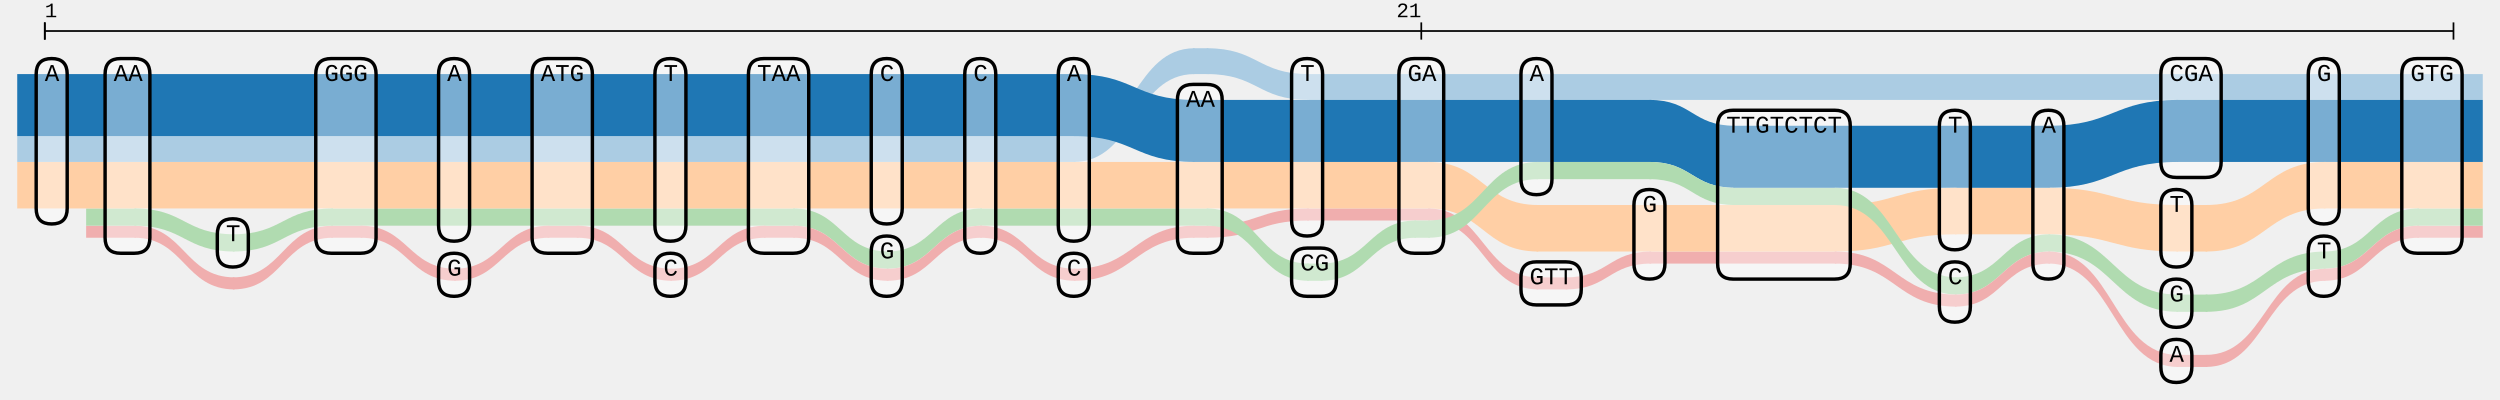
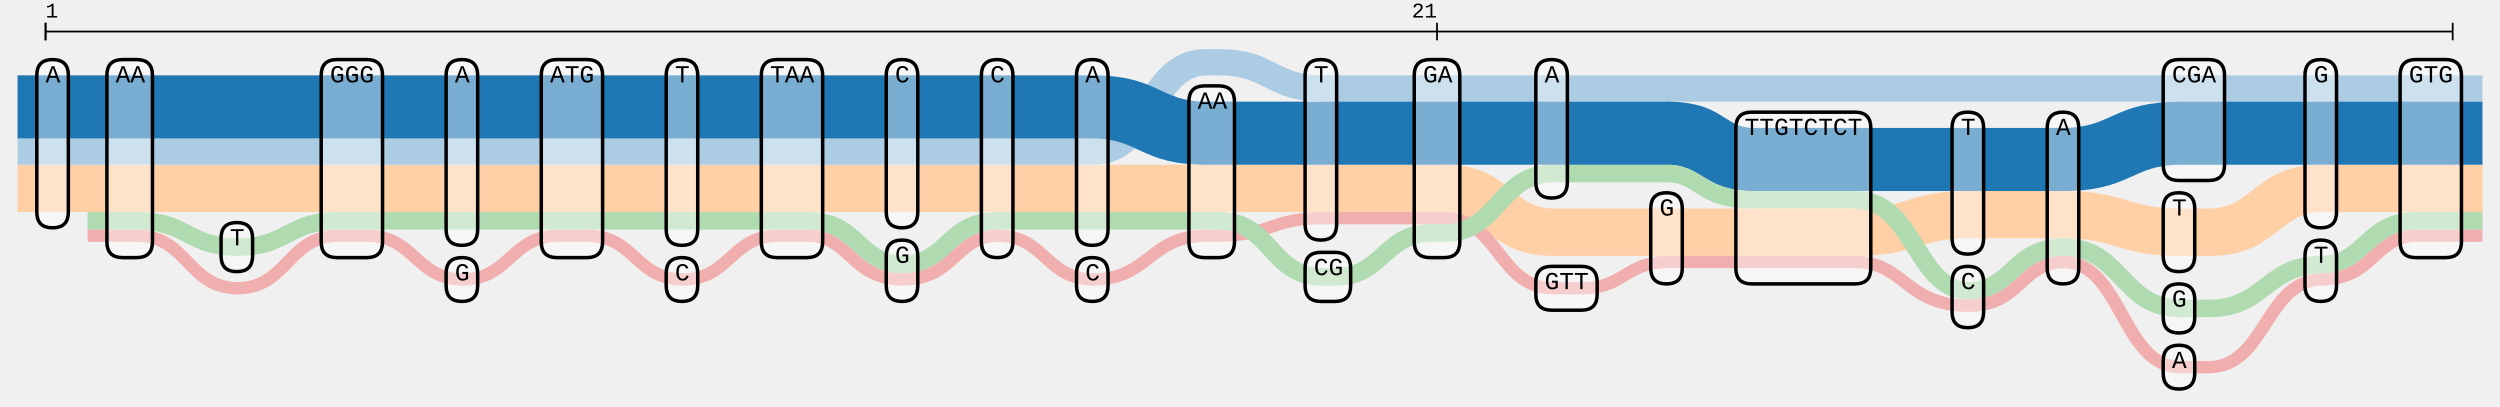
- <svg xmlns="http://www.w3.org/2000/svg" id="tubemap" viewBox="-10 -23 1451.143 232">
+ <svg xmlns="http://www.w3.org/2000/svg" id="tubemap" viewBox="-10 -23 1426.563 232">
  <g>
    <defs>
      <pattern id="patternA" width="7" height="7" patternUnits="userSpaceOnUse" patternTransform="rotate(45)">
        <rect x="0" y="0" width="7" height="7" fill="#FFFFFF" />
        <rect x="0" y="0" width="3" height="3" fill="#505050" />
        <rect x="4" y="0" width="3" height="3" fill="#505050" />
        <rect x="0" y="4" width="3" height="3" fill="#505050" />
        <rect x="4" y="4" width="3" height="3" fill="#505050" />
      </pattern>
    </defs>
    <g class="track">
      <rect x="40" y="108" width="29" height="7" style="fill: rgb(240, 174, 174); fill-opacity: 1;" trackID="4" trackName="Track E" class="track4" color="#F0AEAE" />
      <rect x="182.286" y="108" width="18" height="7" style="fill: rgb(240, 174, 174); fill-opacity: 1;" trackID="4" trackName="Track E" class="track4" color="#F0AEAE" />
      <rect x="307.857" y="108" width="18" height="7" style="fill: rgb(240, 174, 174); fill-opacity: 1;" trackID="4" trackName="Track E" class="track4" color="#F0AEAE" />
      <rect x="433.429" y="108" width="18" height="7" style="fill: rgb(240, 174, 174); fill-opacity: 1;" trackID="4" trackName="Track E" class="track4" color="#F0AEAE" />
-       <rect x="682.429" y="108" width="9" height="7" style="fill: rgb(240, 174, 174); fill-opacity: 1;" trackID="4" trackName="Track E" class="track4" color="#F0AEAE" />
-       <rect x="748.714" y="98" width="71.286" height="7" style="fill: rgb(240, 174, 174); fill-opacity: 1;" trackID="4" trackName="Track E" class="track4" color="#F0AEAE" />
-       <rect x="881.857" y="138" width="18" height="7" style="fill: rgb(240, 174, 174); fill-opacity: 1;" trackID="4" trackName="Track E" class="track4" color="#F0AEAE" />
-       <rect x="947.429" y="123" width="108.571" height="7" style="fill: rgb(240, 174, 174); fill-opacity: 1;" trackID="4" trackName="Track E" class="track4" color="#F0AEAE" />
-       <rect x="1253.286" y="183" width="18" height="7" style="fill: rgb(240, 174, 174); fill-opacity: 1;" trackID="4" trackName="Track E" class="track4" color="#F0AEAE" />
-       <rect x="1393.143" y="108" width="38" height="7" style="fill: rgb(240, 174, 174); fill-opacity: 1;" trackID="4" trackName="Track E" class="track4" color="#F0AEAE" />
+       <rect x="677.428" y="108" width="9" height="7" style="fill: rgb(240, 174, 174); fill-opacity: 1;" trackID="4" trackName="Track E" class="track4" color="#F0AEAE" />
+       <rect x="743.714" y="98" width="71.286" height="7" style="fill: rgb(240, 174, 174); fill-opacity: 1;" trackID="4" trackName="Track E" class="track4" color="#F0AEAE" />
+       <rect x="875.38" y="138" width="18" height="7" style="fill: rgb(240, 174, 174); fill-opacity: 1;" trackID="4" trackName="Track E" class="track4" color="#F0AEAE" />
+       <rect x="940.952" y="123" width="108.571" height="7" style="fill: rgb(240, 174, 174); fill-opacity: 1;" trackID="4" trackName="Track E" class="track4" color="#F0AEAE" />
+       <rect x="1233.373" y="183" width="18" height="7" style="fill: rgb(240, 174, 174); fill-opacity: 1;" trackID="4" trackName="Track E" class="track4" color="#F0AEAE" />
+       <rect x="1368.563" y="108" width="38" height="7" style="fill: rgb(240, 174, 174); fill-opacity: 1;" trackID="4" trackName="Track E" class="track4" color="#F0AEAE" />
      <rect x="40" y="98" width="29" height="10" style="fill: rgb(176, 219, 176); fill-opacity: 1;" trackID="3" trackName="Track D" class="track3" color="#B0DBB0" />
      <rect x="182.286" y="98" width="269.143" height="10" style="fill: rgb(176, 219, 176); fill-opacity: 1;" trackID="3" trackName="Track D" class="track3" color="#B0DBB0" />
-       <rect x="559" y="98" width="132.429" height="10" style="fill: rgb(176, 219, 176); fill-opacity: 1;" trackID="3" trackName="Track D" class="track3" color="#B0DBB0" />
-       <rect x="748.714" y="130" width="9" height="10" style="fill: rgb(176, 219, 176); fill-opacity: 1;" trackID="3" trackName="Track D" class="track3" color="#B0DBB0" />
-       <rect x="811" y="105" width="9" height="10" style="fill: rgb(176, 219, 176); fill-opacity: 1;" trackID="3" trackName="Track D" class="track3" color="#B0DBB0" />
-       <rect x="881.857" y="71" width="66.571" height="10" style="fill: rgb(176, 219, 176); fill-opacity: 1;" trackID="3" trackName="Track D" class="track3" color="#B0DBB0" />
-       <rect x="996" y="86" width="60" height="10" style="fill: rgb(176, 219, 176); fill-opacity: 1;" trackID="3" trackName="Track D" class="track3" color="#B0DBB0" />
-       <rect x="1253.286" y="148" width="18" height="10" style="fill: rgb(176, 219, 176); fill-opacity: 1;" trackID="3" trackName="Track D" class="track3" color="#B0DBB0" />
-       <rect x="1393.143" y="98" width="38" height="10" style="fill: rgb(176, 219, 176); fill-opacity: 1;" trackID="3" trackName="Track D" class="track3" color="#B0DBB0" />
-       <rect x="0" y="71" width="820" height="27" style="fill: rgb(255, 207, 165); fill-opacity: 1;" trackID="2" trackName="Track C" class="track2" color="#FFCFA5" />
-       <rect x="881.857" y="96" width="174.143" height="27" style="fill: rgb(255, 207, 165); fill-opacity: 1;" trackID="2" trackName="Track C" class="track2" color="#FFCFA5" />
-       <rect x="1124.714" y="86" width="55.286" height="27" style="fill: rgb(255, 207, 165); fill-opacity: 1;" trackID="2" trackName="Track C" class="track2" color="#FFCFA5" />
-       <rect x="1253.286" y="96" width="18" height="27" style="fill: rgb(255, 207, 165); fill-opacity: 1;" trackID="2" trackName="Track C" class="track2" color="#FFCFA5" />
-       <rect x="1338.857" y="71" width="92.286" height="27" style="fill: rgb(255, 207, 165); fill-opacity: 1;" trackID="2" trackName="Track C" class="track2" color="#FFCFA5" />
+       <rect x="559" y="98" width="127.428" height="10" style="fill: rgb(176, 219, 176); fill-opacity: 1;" trackID="3" trackName="Track D" class="track3" color="#B0DBB0" />
+       <rect x="743.714" y="130" width="9" height="10" style="fill: rgb(176, 219, 176); fill-opacity: 1;" trackID="3" trackName="Track D" class="track3" color="#B0DBB0" />
+       <rect x="806" y="105" width="9" height="10" style="fill: rgb(176, 219, 176); fill-opacity: 1;" trackID="3" trackName="Track D" class="track3" color="#B0DBB0" />
+       <rect x="875.38" y="71" width="66.571" height="10" style="fill: rgb(176, 219, 176); fill-opacity: 1;" trackID="3" trackName="Track D" class="track3" color="#B0DBB0" />
+       <rect x="989.523" y="86" width="60" height="10" style="fill: rgb(176, 219, 176); fill-opacity: 1;" trackID="3" trackName="Track D" class="track3" color="#B0DBB0" />
+       <rect x="1233.373" y="148" width="18" height="10" style="fill: rgb(176, 219, 176); fill-opacity: 1;" trackID="3" trackName="Track D" class="track3" color="#B0DBB0" />
+       <rect x="1368.563" y="98" width="38" height="10" style="fill: rgb(176, 219, 176); fill-opacity: 1;" trackID="3" trackName="Track D" class="track3" color="#B0DBB0" />
+       <rect x="0" y="71" width="815" height="27" style="fill: rgb(255, 207, 165); fill-opacity: 1;" trackID="2" trackName="Track C" class="track2" color="#FFCFA5" />
+       <rect x="875.38" y="96" width="174.143" height="27" style="fill: rgb(255, 207, 165); fill-opacity: 1;" trackID="2" trackName="Track C" class="track2" color="#FFCFA5" />
+       <rect x="1112.901" y="86" width="55.286" height="27" style="fill: rgb(255, 207, 165); fill-opacity: 1;" trackID="2" trackName="Track C" class="track2" color="#FFCFA5" />
+       <rect x="1233.373" y="96" width="18" height="27" style="fill: rgb(255, 207, 165); fill-opacity: 1;" trackID="2" trackName="Track C" class="track2" color="#FFCFA5" />
+       <rect x="1314.278" y="71" width="92.286" height="27" style="fill: rgb(255, 207, 165); fill-opacity: 1;" trackID="2" trackName="Track C" class="track2" color="#FFCFA5" />
      <rect x="0" y="56" width="614.286" height="15" style="fill: rgb(171, 204, 227); fill-opacity: 1;" trackID="1" trackName="Track B" class="track1" color="#ABCCE3" />
-       <rect x="682.429" y="5" width="9" height="15" style="fill: rgb(171, 204, 227); fill-opacity: 1;" trackID="1" trackName="Track B" class="track1" color="#ABCCE3" />
-       <rect x="748.714" y="20" width="682.429" height="15" style="fill: rgb(171, 204, 227); fill-opacity: 1;" trackID="1" trackName="Track B" class="track1" color="#ABCCE3" />
+       <rect x="677.428" y="5" width="9" height="15" style="fill: rgb(171, 204, 227); fill-opacity: 1;" trackID="1" trackName="Track B" class="track1" color="#ABCCE3" />
+       <rect x="743.714" y="20" width="662.85" height="15" style="fill: rgb(171, 204, 227); fill-opacity: 1;" trackID="1" trackName="Track B" class="track1" color="#ABCCE3" />
      <rect x="0" y="20" width="614.286" height="36" style="fill: rgb(31, 119, 180); fill-opacity: 1;" trackID="0" trackName="Track A" class="track0" color="#1f77b4" />
-       <rect x="682.429" y="35" width="266" height="36" style="fill: rgb(31, 119, 180); fill-opacity: 1;" trackID="0" trackName="Track A" class="track0" color="#1f77b4" />
-       <rect x="996" y="50" width="184" height="36" style="fill: rgb(31, 119, 180); fill-opacity: 1;" trackID="0" trackName="Track A" class="track0" color="#1f77b4" />
-       <rect x="1253.286" y="35" width="177.857" height="36" style="fill: rgb(31, 119, 180); fill-opacity: 1;" trackID="0" trackName="Track A" class="track0" color="#1f77b4" />
-       <path d="M 125.143 138 C 154.214 138 154.214 108 183.286 108 V 115 C 154.214 115 154.214 145 125.143 145 Z" style="fill: rgb(240, 174, 174); fill-opacity: 1;" trackID="4" trackName="Track E" class="track4" color="#F0AEAE" />
-       <path d="M 690.429 5 C 720.071 5 720.071 20 749.714 20 V 35 C 720.071 35 720.071 20 690.429 20 Z" style="fill: rgb(171, 204, 227); fill-opacity: 1;" trackID="1" trackName="Track B" class="track1" color="#ABCCE3" />
-       <path d="M 947.429 35 C 972.214 35 972.214 50 997 50 V 86 C 972.214 86 972.214 71 947.429 71 Z" style="fill: rgb(31, 119, 180); fill-opacity: 1;" trackID="0" trackName="Track A" class="track0" color="#1f77b4" />
-       <path d="M 947.429 71 C 972.214 71 972.214 86 997 86 V 96 C 972.214 96 972.214 81 947.429 81 Z" style="fill: rgb(176, 219, 176); fill-opacity: 1;" trackID="3" trackName="Track D" class="track3" color="#B0DBB0" />
-       <path d="M 68 108 C 97.071 108 97.071 138 126.143 138 V 145 C 97.071 145 97.071 115 68 115 Z" style="fill: rgb(240, 174, 174); fill-opacity: 1;" trackID="4" trackName="Track E" class="track4" color="#F0AEAE" />
-       <path d="M 68 98 C 97.071 98 97.071 113 126.143 113 V 123 C 97.071 123 97.071 108 68 108 Z" style="fill: rgb(176, 219, 176); fill-opacity: 1;" trackID="3" trackName="Track D" class="track3" color="#B0DBB0" />
-       <path d="M 125.143 113 C 154.214 113 154.214 98 183.286 98 V 108 C 154.214 108 154.214 123 125.143 123 Z" style="fill: rgb(176, 219, 176); fill-opacity: 1;" trackID="3" trackName="Track D" class="track3" color="#B0DBB0" />
-       <path d="M 199.286 108 C 226.929 108 226.929 133 254.571 133 V 140 C 226.929 140 226.929 115 199.286 115 Z" style="fill: rgb(240, 174, 174); fill-opacity: 1;" trackID="4" trackName="Track E" class="track4" color="#F0AEAE" />
-       <path d="M 253.571 133 C 281.214 133 281.214 108 308.857 108 V 115 C 281.214 115 281.214 140 253.571 140 Z" style="fill: rgb(240, 174, 174); fill-opacity: 1;" trackID="4" trackName="Track E" class="track4" color="#F0AEAE" />
-       <path d="M 324.857 108 C 352.5 108 352.5 133 380.143 133 V 140 C 352.5 140 352.5 115 324.857 115 Z" style="fill: rgb(240, 174, 174); fill-opacity: 1;" trackID="4" trackName="Track E" class="track4" color="#F0AEAE" />
-       <path d="M 379.143 133 C 406.786 133 406.786 108 434.429 108 V 115 C 406.786 115 406.786 140 379.143 140 Z" style="fill: rgb(240, 174, 174); fill-opacity: 1;" trackID="4" trackName="Track E" class="track4" color="#F0AEAE" />
-       <path d="M 450.429 98 C 478.071 98 478.071 123 505.714 123 V 133 C 478.071 133 478.071 108 450.429 108 Z" style="fill: rgb(176, 219, 176); fill-opacity: 1;" trackID="3" trackName="Track D" class="track3" color="#B0DBB0" />
-       <path d="M 450.429 108 C 478.071 108 478.071 133 505.714 133 V 140 C 478.071 140 478.071 115 450.429 115 Z" style="fill: rgb(240, 174, 174); fill-opacity: 1;" trackID="4" trackName="Track E" class="track4" color="#F0AEAE" />
-       <path d="M 504.714 123 C 532.357 123 532.357 98 560 98 V 108 C 532.357 108 532.357 133 504.714 133 Z" style="fill: rgb(176, 219, 176); fill-opacity: 1;" trackID="3" trackName="Track D" class="track3" color="#B0DBB0" />
-       <path d="M 504.714 133 C 532.357 133 532.357 108 560 108 V 115 C 532.357 115 532.357 140 504.714 140 Z" style="fill: rgb(240, 174, 174); fill-opacity: 1;" trackID="4" trackName="Track E" class="track4" color="#F0AEAE" />
-       <path d="M 559 108 C 586.643 108 586.643 133 614.286 133 V 140 C 586.643 140 586.643 115 559 115 Z" style="fill: rgb(240, 174, 174); fill-opacity: 1;" trackID="4" trackName="Track E" class="track4" color="#F0AEAE" />
-       <path d="M 613.286 56 C 648.357 56 648.357 5 683.429 5 V 20 C 648.357 20 648.357 71 613.286 71 Z" style="fill: rgb(171, 204, 227); fill-opacity: 1;" trackID="1" trackName="Track B" class="track1" color="#ABCCE3" />
-       <path d="M 613.286 20 C 648.357 20 648.357 35 683.429 35 V 71 C 648.357 71 648.357 56 613.286 56 Z" style="fill: rgb(31, 119, 180); fill-opacity: 1;" trackID="0" trackName="Track A" class="track0" color="#1f77b4" />
-       <path d="M 613.286 133 C 648.357 133 648.357 108 683.429 108 V 115 C 648.357 115 648.357 140 613.286 140 Z" style="fill: rgb(240, 174, 174); fill-opacity: 1;" trackID="4" trackName="Track E" class="track4" color="#F0AEAE" />
-       <path d="M 690.429 108 C 720.071 108 720.071 98 749.714 98 V 105 C 720.071 105 720.071 115 690.429 115 Z" style="fill: rgb(240, 174, 174); fill-opacity: 1;" trackID="4" trackName="Track E" class="track4" color="#F0AEAE" />
-       <path d="M 690.429 98 C 720.071 98 720.071 130 749.714 130 V 140 C 720.071 140 720.071 108 690.429 108 Z" style="fill: rgb(176, 219, 176); fill-opacity: 1;" trackID="3" trackName="Track D" class="track3" color="#B0DBB0" />
-       <path d="M 756.714 130 C 784.357 130 784.357 105 812 105 V 115 C 784.357 115 784.357 140 756.714 140 Z" style="fill: rgb(176, 219, 176); fill-opacity: 1;" trackID="3" trackName="Track D" class="track3" color="#B0DBB0" />
-       <path d="M 819 71 C 850.929 71 850.929 96 882.857 96 V 123 C 850.929 123 850.929 98 819 98 Z" style="fill: rgb(255, 207, 165); fill-opacity: 1;" trackID="2" trackName="Track C" class="track2" color="#FFCFA5" />
-       <path d="M 819 98 C 850.929 98 850.929 138 882.857 138 V 145 C 850.929 145 850.929 105 819 105 Z" style="fill: rgb(240, 174, 174); fill-opacity: 1;" trackID="4" trackName="Track E" class="track4" color="#F0AEAE" />
-       <path d="M 819 105 C 850.929 105 850.929 71 882.857 71 V 81 C 850.929 81 850.929 115 819 115 Z" style="fill: rgb(176, 219, 176); fill-opacity: 1;" trackID="3" trackName="Track D" class="track3" color="#B0DBB0" />
-       <path d="M 898.857 138 C 923.643 138 923.643 123 948.429 123 V 130 C 923.643 130 923.643 145 898.857 145 Z" style="fill: rgb(240, 174, 174); fill-opacity: 1;" trackID="4" trackName="Track E" class="track4" color="#F0AEAE" />
-       <path d="M 1055 96 C 1090.357 96 1090.357 86 1125.714 86 V 113 C 1090.357 113 1090.357 123 1055 123 Z" style="fill: rgb(255, 207, 165); fill-opacity: 1;" trackID="2" trackName="Track C" class="track2" color="#FFCFA5" />
-       <path d="M 1055 86 C 1090.357 86 1090.357 138 1125.714 138 V 148 C 1090.357 148 1090.357 96 1055 96 Z" style="fill: rgb(176, 219, 176); fill-opacity: 1;" trackID="3" trackName="Track D" class="track3" color="#B0DBB0" />
-       <path d="M 1055 123 C 1090.357 123 1090.357 148 1125.714 148 V 155 C 1090.357 155 1090.357 130 1055 130 Z" style="fill: rgb(240, 174, 174); fill-opacity: 1;" trackID="4" trackName="Track E" class="track4" color="#F0AEAE" />
-       <path d="M 1124.714 138 C 1152.357 138 1152.357 113 1180 113 V 123 C 1152.357 123 1152.357 148 1124.714 148 Z" style="fill: rgb(176, 219, 176); fill-opacity: 1;" trackID="3" trackName="Track D" class="track3" color="#B0DBB0" />
-       <path d="M 1124.714 148 C 1152.357 148 1152.357 123 1180 123 V 130 C 1152.357 130 1152.357 155 1124.714 155 Z" style="fill: rgb(240, 174, 174); fill-opacity: 1;" trackID="4" trackName="Track E" class="track4" color="#F0AEAE" />
-       <path d="M 1179 50 C 1216.643 50 1216.643 35 1254.286 35 V 71 C 1216.643 71 1216.643 86 1179 86 Z" style="fill: rgb(31, 119, 180); fill-opacity: 1;" trackID="0" trackName="Track A" class="track0" color="#1f77b4" />
-       <path d="M 1179 86 C 1216.643 86 1216.643 96 1254.286 96 V 123 C 1216.643 123 1216.643 113 1179 113 Z" style="fill: rgb(255, 207, 165); fill-opacity: 1;" trackID="2" trackName="Track C" class="track2" color="#FFCFA5" />
-       <path d="M 1179 113 C 1216.643 113 1216.643 148 1254.286 148 V 158 C 1216.643 158 1216.643 123 1179 123 Z" style="fill: rgb(176, 219, 176); fill-opacity: 1;" trackID="3" trackName="Track D" class="track3" color="#B0DBB0" />
-       <path d="M 1179 123 C 1216.643 123 1216.643 183 1254.286 183 V 190 C 1216.643 190 1216.643 130 1179 130 Z" style="fill: rgb(240, 174, 174); fill-opacity: 1;" trackID="4" trackName="Track E" class="track4" color="#F0AEAE" />
-       <path d="M 1270.286 96 C 1305.071 96 1305.071 71 1339.857 71 V 98 C 1305.071 98 1305.071 123 1270.286 123 Z" style="fill: rgb(255, 207, 165); fill-opacity: 1;" trackID="2" trackName="Track C" class="track2" color="#FFCFA5" />
-       <path d="M 1270.286 148 C 1305.071 148 1305.071 123 1339.857 123 V 133 C 1305.071 133 1305.071 158 1270.286 158 Z" style="fill: rgb(176, 219, 176); fill-opacity: 1;" trackID="3" trackName="Track D" class="track3" color="#B0DBB0" />
-       <path d="M 1270.286 183 C 1305.071 183 1305.071 133 1339.857 133 V 140 C 1305.071 140 1305.071 190 1270.286 190 Z" style="fill: rgb(240, 174, 174); fill-opacity: 1;" trackID="4" trackName="Track E" class="track4" color="#F0AEAE" />
-       <path d="M 1338.857 123 C 1366.5 123 1366.5 98 1394.143 98 V 108 C 1366.5 108 1366.5 133 1338.857 133 Z" style="fill: rgb(176, 219, 176); fill-opacity: 1;" trackID="3" trackName="Track D" class="track3" color="#B0DBB0" />
-       <path d="M 1338.857 133 C 1366.5 133 1366.5 108 1394.143 108 V 115 C 1366.5 115 1366.5 140 1338.857 140 Z" style="fill: rgb(240, 174, 174); fill-opacity: 1;" trackID="4" trackName="Track E" class="track4" color="#F0AEAE" />
+       <rect x="677.428" y="35" width="264.524" height="36" style="fill: rgb(31, 119, 180); fill-opacity: 1;" trackID="0" trackName="Track A" class="track0" color="#1f77b4" />
+       <rect x="989.523" y="50" width="178.664" height="36" style="fill: rgb(31, 119, 180); fill-opacity: 1;" trackID="0" trackName="Track A" class="track0" color="#1f77b4" />
+       <rect x="1233.373" y="35" width="173.19" height="36" style="fill: rgb(31, 119, 180); fill-opacity: 1;" trackID="0" trackName="Track A" class="track0" color="#1f77b4" />
+       <path d="M 125.143 138 C 152.074 138 152.074 108 183.286 108 V 115 C 156.354 115 156.354 145 125.143 145 Z" style="fill: rgb(240, 174, 174); fill-opacity: 1;" trackID="4" trackName="Track E" class="track4" color="#F0AEAE" />
+       <path d="M 685.428 5 C 717.524 5 717.524 20 744.714 20 V 35 C 712.618 35 712.618 20 685.428 20 Z" style="fill: rgb(171, 204, 227); fill-opacity: 1;" trackID="1" trackName="Track B" class="track1" color="#ABCCE3" />
+       <path d="M 940.952 35 C 973.411 35 973.411 50 990.523 50 V 86 C 961.926 86 961.926 71 940.952 71 Z" style="fill: rgb(31, 119, 180); fill-opacity: 1;" trackID="0" trackName="Track A" class="track0" color="#1f77b4" />
+       <path d="M 940.952 71 C 961.926 71 961.926 86 990.523 86 V 96 C 958.064 96 958.064 81 940.952 81 Z" style="fill: rgb(176, 219, 176); fill-opacity: 1;" trackID="3" trackName="Track D" class="track3" color="#B0DBB0" />
+       <path d="M 68 108 C 99.211 108 99.211 138 126.143 138 V 145 C 94.932 145 94.932 115 68 115 Z" style="fill: rgb(240, 174, 174); fill-opacity: 1;" trackID="4" trackName="Track E" class="track4" color="#F0AEAE" />
+       <path d="M 68 98 C 98.737 98 98.737 113 126.143 113 V 123 C 95.406 123 95.406 108 68 108 Z" style="fill: rgb(176, 219, 176); fill-opacity: 1;" trackID="3" trackName="Track D" class="track3" color="#B0DBB0" />
+       <path d="M 125.143 113 C 152.549 113 152.549 98 183.286 98 V 108 C 155.88 108 155.88 123 125.143 123 Z" style="fill: rgb(176, 219, 176); fill-opacity: 1;" trackID="3" trackName="Track D" class="track3" color="#B0DBB0" />
+       <path d="M 199.286 108 C 228.851 108 228.851 133 254.571 133 V 140 C 225.006 140 225.006 115 199.286 115 Z" style="fill: rgb(240, 174, 174); fill-opacity: 1;" trackID="4" trackName="Track E" class="track4" color="#F0AEAE" />
+       <path d="M 253.571 133 C 279.291 133 279.291 108 308.857 108 V 115 C 283.137 115 283.137 140 253.571 140 Z" style="fill: rgb(240, 174, 174); fill-opacity: 1;" trackID="4" trackName="Track E" class="track4" color="#F0AEAE" />
+       <path d="M 324.857 108 C 354.423 108 354.423 133 380.143 133 V 140 C 350.577 140 350.577 115 324.857 115 Z" style="fill: rgb(240, 174, 174); fill-opacity: 1;" trackID="4" trackName="Track E" class="track4" color="#F0AEAE" />
+       <path d="M 379.143 133 C 404.863 133 404.863 108 434.429 108 V 115 C 408.709 115 408.709 140 379.143 140 Z" style="fill: rgb(240, 174, 174); fill-opacity: 1;" trackID="4" trackName="Track E" class="track4" color="#F0AEAE" />
+       <path d="M 450.429 98 C 482.741 98 482.741 123 505.714 123 V 133 C 477.247 133 477.247 108 450.429 108 Z" style="fill: rgb(176, 219, 176); fill-opacity: 1;" trackID="3" trackName="Track D" class="track3" color="#B0DBB0" />
+       <path d="M 450.429 108 C 477.247 108 477.247 133 505.714 133 V 140 C 473.402 140 473.402 115 450.429 115 Z" style="fill: rgb(240, 174, 174); fill-opacity: 1;" trackID="4" trackName="Track E" class="track4" color="#F0AEAE" />
+       <path d="M 504.714 123 C 527.687 123 527.687 98 560 98 V 108 C 533.181 108 533.181 133 504.714 133 Z" style="fill: rgb(176, 219, 176); fill-opacity: 1;" trackID="3" trackName="Track D" class="track3" color="#B0DBB0" />
+       <path d="M 504.714 133 C 533.181 133 533.181 108 560 108 V 115 C 537.027 115 537.027 140 504.714 140 Z" style="fill: rgb(240, 174, 174); fill-opacity: 1;" trackID="4" trackName="Track E" class="track4" color="#F0AEAE" />
+       <path d="M 559 108 C 588.566 108 588.566 133 614.286 133 V 140 C 584.72 140 584.72 115 559 115 Z" style="fill: rgb(240, 174, 174); fill-opacity: 1;" trackID="4" trackName="Track E" class="track4" color="#F0AEAE" />
+       <path d="M 613.286 56 C 639.692 56 639.692 5 678.428 5 V 20 C 652.021 20 652.021 71 613.286 71 Z" style="fill: rgb(171, 204, 227); fill-opacity: 1;" trackID="1" trackName="Track B" class="track1" color="#ABCCE3" />
+       <path d="M 613.286 20 C 651.242 20 651.242 35 678.428 35 V 71 C 640.472 71 640.472 56 613.286 56 Z" style="fill: rgb(31, 119, 180); fill-opacity: 1;" trackID="0" trackName="Track A" class="track0" color="#1f77b4" />
+       <path d="M 613.286 133 C 644.185 133 644.185 108 678.428 108 V 115 C 647.529 115 647.529 140 613.286 140 Z" style="fill: rgb(240, 174, 174); fill-opacity: 1;" trackID="4" trackName="Track E" class="track4" color="#F0AEAE" />
+       <path d="M 685.428 108 C 714.295 108 714.295 98 744.714 98 V 105 C 715.847 105 715.847 115 685.428 115 Z" style="fill: rgb(240, 174, 174); fill-opacity: 1;" trackID="4" trackName="Track E" class="track4" color="#F0AEAE" />
+       <path d="M 685.428 98 C 718.238 98 718.238 130 744.714 130 V 140 C 711.904 140 711.904 108 685.428 108 Z" style="fill: rgb(176, 219, 176); fill-opacity: 1;" trackID="3" trackName="Track D" class="track3" color="#B0DBB0" />
+       <path d="M 751.714 130 C 776.61 130 776.61 105 807 105 V 115 C 782.104 115 782.104 140 751.714 140 Z" style="fill: rgb(176, 219, 176); fill-opacity: 1;" trackID="3" trackName="Track D" class="track3" color="#B0DBB0" />
+       <path d="M 814 71 C 851.886 71 851.886 96 876.38 96 V 123 C 838.494 123 838.494 98 814 98 Z" style="fill: rgb(255, 207, 165); fill-opacity: 1;" trackID="2" trackName="Track C" class="track2" color="#FFCFA5" />
+       <path d="M 814 98 C 847.709 98 847.709 138 876.38 138 V 145 C 842.671 145 842.671 105 814 105 Z" style="fill: rgb(240, 174, 174); fill-opacity: 1;" trackID="4" trackName="Track E" class="track4" color="#F0AEAE" />
+       <path d="M 814 105 C 842 105 842 71 876.38 71 V 81 C 848.38 81 848.38 115 814 115 Z" style="fill: rgb(176, 219, 176); fill-opacity: 1;" trackID="3" trackName="Track D" class="track3" color="#B0DBB0" />
+       <path d="M 892.38 138 C 915.815 138 915.815 123 941.952 123 V 130 C 918.518 130 918.518 145 892.38 145 Z" style="fill: rgb(240, 174, 174); fill-opacity: 1;" trackID="4" trackName="Track E" class="track4" color="#F0AEAE" />
+       <path d="M 1048.523 96 C 1078.491 96 1078.491 86 1113.901 86 V 113 C 1083.934 113 1083.934 123 1048.523 123 Z" style="fill: rgb(255, 207, 165); fill-opacity: 1;" trackID="2" trackName="Track C" class="track2" color="#FFCFA5" />
+       <path d="M 1048.523 86 C 1087.029 86 1087.029 138 1113.901 138 V 148 C 1078.729 148 1078.729 96 1048.523 96 Z" style="fill: rgb(176, 219, 176); fill-opacity: 1;" trackID="3" trackName="Track D" class="track3" color="#B0DBB0" />
+       <path d="M 1048.523 123 C 1078.729 123 1078.729 148 1113.901 148 V 155 C 1075.396 155 1075.396 130 1048.523 130 Z" style="fill: rgb(240, 174, 174); fill-opacity: 1;" trackID="4" trackName="Track E" class="track4" color="#F0AEAE" />
+       <path d="M 1112.901 138 C 1135.875 138 1135.875 113 1168.187 113 V 123 C 1141.368 123 1141.368 148 1112.901 148 Z" style="fill: rgb(176, 219, 176); fill-opacity: 1;" trackID="3" trackName="Track D" class="track3" color="#B0DBB0" />
+       <path d="M 1112.901 148 C 1141.368 148 1141.368 123 1168.187 123 V 130 C 1145.214 130 1145.214 155 1112.901 155 Z" style="fill: rgb(240, 174, 174); fill-opacity: 1;" trackID="4" trackName="Track E" class="track4" color="#F0AEAE" />
+       <path d="M 1167.187 50 C 1195.551 50 1195.551 35 1234.373 35 V 71 C 1206.01 71 1206.01 86 1167.187 86 Z" style="fill: rgb(31, 119, 180); fill-opacity: 1;" trackID="0" trackName="Track A" class="track0" color="#1f77b4" />
+       <path d="M 1167.187 86 C 1203.43 86 1203.43 96 1234.373 96 V 123 C 1198.13 123 1198.13 113 1167.187 113 Z" style="fill: rgb(255, 207, 165); fill-opacity: 1;" trackID="2" trackName="Track C" class="track2" color="#FFCFA5" />
+       <path d="M 1167.187 113 C 1203.86 113 1203.86 148 1234.373 148 V 158 C 1197.7 158 1197.7 123 1167.187 123 Z" style="fill: rgb(176, 219, 176); fill-opacity: 1;" trackID="3" trackName="Track D" class="track3" color="#B0DBB0" />
+       <path d="M 1167.187 123 C 1203.889 123 1203.889 183 1234.373 183 V 190 C 1197.672 190 1197.672 130 1167.187 130 Z" style="fill: rgb(240, 174, 174); fill-opacity: 1;" trackID="4" trackName="Track E" class="track4" color="#F0AEAE" />
+       <path d="M 1250.373 96 C 1276.356 96 1276.356 71 1315.278 71 V 98 C 1289.295 98 1289.295 123 1250.373 123 Z" style="fill: rgb(255, 207, 165); fill-opacity: 1;" trackID="2" trackName="Track C" class="track2" color="#FFCFA5" />
+       <path d="M 1250.373 148 C 1280.429 148 1280.429 123 1315.278 123 V 133 C 1285.222 133 1285.222 158 1250.373 158 Z" style="fill: rgb(176, 219, 176); fill-opacity: 1;" trackID="3" trackName="Track D" class="track3" color="#B0DBB0" />
+       <path d="M 1250.373 183 C 1279.978 183 1279.978 133 1315.278 133 V 140 C 1285.673 140 1285.673 190 1250.373 190 Z" style="fill: rgb(240, 174, 174); fill-opacity: 1;" trackID="4" trackName="Track E" class="track4" color="#F0AEAE" />
+       <path d="M 1314.278 123 C 1337.251 123 1337.251 98 1369.563 98 V 108 C 1342.745 108 1342.745 133 1314.278 133 Z" style="fill: rgb(176, 219, 176); fill-opacity: 1;" trackID="3" trackName="Track D" class="track3" color="#B0DBB0" />
+       <path d="M 1314.278 133 C 1342.745 133 1342.745 108 1369.563 108 V 115 C 1346.59 115 1346.59 140 1314.278 140 Z" style="fill: rgb(240, 174, 174); fill-opacity: 1;" trackID="4" trackName="Track E" class="track4" color="#F0AEAE" />
    </g>
    <g class="node">
      <path id="A" d="M 11 20 Q 11 11 20 11 Q 29 11 29 20 L 29 98 Q 29 107 20 107 Q 11 107 11 98 L 11 20" style="fill: rgb(255, 255, 255); fill-opacity: 0.4; stroke: rgb(0, 0, 0); stroke-width: 2px;" />
      <path id="B" d="M 51 20 Q 51 11 60 11 L 68 11 Q 77 11 77 20 L 77 115 Q 77 124 68 124 L 60 124 Q 51 124 51 115 L 51 20" style="fill: rgb(255, 255, 255); fill-opacity: 0.4; stroke: rgb(0, 0, 0); stroke-width: 2px;" />
      <path id="C" d="M 116.143 113 Q 116.143 104 125.143 104 Q 134.143 104 134.143 113 L 134.143 123 Q 134.143 132 125.143 132 Q 116.143 132 116.143 123 L 116.143 113" style="fill: rgb(255, 255, 255); fill-opacity: 0.4; stroke: rgb(0, 0, 0); stroke-width: 2px;" />
      <path id="D" d="M 173.286 20 Q 173.286 11 182.286 11 L 199.286 11 Q 208.286 11 208.286 20 L 208.286 115 Q 208.286 124 199.286 124 L 182.286 124 Q 173.286 124 173.286 115 L 173.286 20" style="fill: rgb(255, 255, 255); fill-opacity: 0.4; stroke: rgb(0, 0, 0); stroke-width: 2px;" />
      <path id="E" d="M 244.571 20 Q 244.571 11 253.571 11 Q 262.571 11 262.571 20 L 262.571 108 Q 262.571 117 253.571 117 Q 244.571 117 244.571 108 L 244.571 20" style="fill: rgb(255, 255, 255); fill-opacity: 0.4; stroke: rgb(0, 0, 0); stroke-width: 2px;" />
      <path id="F" d="M 244.571 133 Q 244.571 124 253.571 124 Q 262.571 124 262.571 133 L 262.571 140 Q 262.571 149 253.571 149 Q 244.571 149 244.571 140 L 244.571 133" style="fill: rgb(255, 255, 255); fill-opacity: 0.4; stroke: rgb(0, 0, 0); stroke-width: 2px;" />
      <path id="G" d="M 298.857 20 Q 298.857 11 307.857 11 L 324.857 11 Q 333.857 11 333.857 20 L 333.857 115 Q 333.857 124 324.857 124 L 307.857 124 Q 298.857 124 298.857 115 L 298.857 20" style="fill: rgb(255, 255, 255); fill-opacity: 0.4; stroke: rgb(0, 0, 0); stroke-width: 2px;" />
      <path id="H" d="M 370.143 20 Q 370.143 11 379.143 11 Q 388.143 11 388.143 20 L 388.143 108 Q 388.143 117 379.143 117 Q 370.143 117 370.143 108 L 370.143 20" style="fill: rgb(255, 255, 255); fill-opacity: 0.4; stroke: rgb(0, 0, 0); stroke-width: 2px;" />
      <path id="I" d="M 370.143 133 Q 370.143 124 379.143 124 Q 388.143 124 388.143 133 L 388.143 140 Q 388.143 149 379.143 149 Q 370.143 149 370.143 140 L 370.143 133" style="fill: rgb(255, 255, 255); fill-opacity: 0.4; stroke: rgb(0, 0, 0); stroke-width: 2px;" />
      <path id="J" d="M 424.429 20 Q 424.429 11 433.429 11 L 450.429 11 Q 459.429 11 459.429 20 L 459.429 115 Q 459.429 124 450.429 124 L 433.429 124 Q 424.429 124 424.429 115 L 424.429 20" style="fill: rgb(255, 255, 255); fill-opacity: 0.4; stroke: rgb(0, 0, 0); stroke-width: 2px;" />
      <path id="K" d="M 495.714 20 Q 495.714 11 504.714 11 Q 513.714 11 513.714 20 L 513.714 98 Q 513.714 107 504.714 107 Q 495.714 107 495.714 98 L 495.714 20" style="fill: rgb(255, 255, 255); fill-opacity: 0.4; stroke: rgb(0, 0, 0); stroke-width: 2px;" />
      <path id="L" d="M 495.714 123 Q 495.714 114 504.714 114 Q 513.714 114 513.714 123 L 513.714 140 Q 513.714 149 504.714 149 Q 495.714 149 495.714 140 L 495.714 123" style="fill: rgb(255, 255, 255); fill-opacity: 0.4; stroke: rgb(0, 0, 0); stroke-width: 2px;" />
      <path id="M" d="M 550 20 Q 550 11 559 11 Q 568 11 568 20 L 568 115 Q 568 124 559 124 Q 550 124 550 115 L 550 20" style="fill: rgb(255, 255, 255); fill-opacity: 0.4; stroke: rgb(0, 0, 0); stroke-width: 2px;" />
      <path id="N" d="M 604.286 20 Q 604.286 11 613.286 11 Q 622.286 11 622.286 20 L 622.286 108 Q 622.286 117 613.286 117 Q 604.286 117 604.286 108 L 604.286 20" style="fill: rgb(255, 255, 255); fill-opacity: 0.4; stroke: rgb(0, 0, 0); stroke-width: 2px;" />
      <path id="O" d="M 604.286 133 Q 604.286 124 613.286 124 Q 622.286 124 622.286 133 L 622.286 140 Q 622.286 149 613.286 149 Q 604.286 149 604.286 140 L 604.286 133" style="fill: rgb(255, 255, 255); fill-opacity: 0.4; stroke: rgb(0, 0, 0); stroke-width: 2px;" />
-       <path id="P" d="M 673.429 35 Q 673.429 26 682.429 26 L 690.429 26 Q 699.429 26 699.429 35 L 699.429 115 Q 699.429 124 690.429 124 L 682.429 124 Q 673.429 124 673.429 115 L 673.429 35" style="fill: rgb(255, 255, 255); fill-opacity: 0.4; stroke: rgb(0, 0, 0); stroke-width: 2px;" />
-       <path id="Q" d="M 739.714 20 Q 739.714 11 748.714 11 Q 757.714 11 757.714 20 L 757.714 105 Q 757.714 114 748.714 114 Q 739.714 114 739.714 105 L 739.714 20" style="fill: rgb(255, 255, 255); fill-opacity: 0.4; stroke: rgb(0, 0, 0); stroke-width: 2px;" />
-       <path id="R" d="M 739.714 130 Q 739.714 121 748.714 121 L 756.714 121 Q 765.714 121 765.714 130 L 765.714 140 Q 765.714 149 756.714 149 L 748.714 149 Q 739.714 149 739.714 140 L 739.714 130" style="fill: rgb(255, 255, 255); fill-opacity: 0.4; stroke: rgb(0, 0, 0); stroke-width: 2px;" />
-       <path id="S" d="M 802 20 Q 802 11 811 11 L 819 11 Q 828 11 828 20 L 828 115 Q 828 124 819 124 L 811 124 Q 802 124 802 115 L 802 20" style="fill: rgb(255, 255, 255); fill-opacity: 0.4; stroke: rgb(0, 0, 0); stroke-width: 2px;" />
-       <path id="T" d="M 872.857 138 Q 872.857 129 881.857 129 L 898.857 129 Q 907.857 129 907.857 138 L 907.857 145 Q 907.857 154 898.857 154 L 881.857 154 Q 872.857 154 872.857 145 L 872.857 138" style="fill: rgb(255, 255, 255); fill-opacity: 0.4; stroke: rgb(0, 0, 0); stroke-width: 2px;" />
-       <path id="U" d="M 872.857 20 Q 872.857 11 881.857 11 Q 890.857 11 890.857 20 L 890.857 81 Q 890.857 90 881.857 90 Q 872.857 90 872.857 81 L 872.857 20" style="fill: rgb(255, 255, 255); fill-opacity: 0.4; stroke: rgb(0, 0, 0); stroke-width: 2px;" />
-       <path id="V" d="M 938.429 96 Q 938.429 87 947.429 87 Q 956.429 87 956.429 96 L 956.429 130 Q 956.429 139 947.429 139 Q 938.429 139 938.429 130 L 938.429 96" style="fill: rgb(255, 255, 255); fill-opacity: 0.4; stroke: rgb(0, 0, 0); stroke-width: 2px;" />
-       <path id="W" d="M 987 50 Q 987 41 996 41 L 1055 41 Q 1064 41 1064 50 L 1064 130 Q 1064 139 1055 139 L 996 139 Q 987 139 987 130 L 987 50" style="fill: rgb(255, 255, 255); fill-opacity: 0.4; stroke: rgb(0, 0, 0); stroke-width: 2px;" />
-       <path id="X" d="M 1115.714 50 Q 1115.714 41 1124.714 41 Q 1133.714 41 1133.714 50 L 1133.714 113 Q 1133.714 122 1124.714 122 Q 1115.714 122 1115.714 113 L 1115.714 50" style="fill: rgb(255, 255, 255); fill-opacity: 0.4; stroke: rgb(0, 0, 0); stroke-width: 2px;" />
-       <path id="Y" d="M 1115.714 138 Q 1115.714 129 1124.714 129 Q 1133.714 129 1133.714 138 L 1133.714 155 Q 1133.714 164 1124.714 164 Q 1115.714 164 1115.714 155 L 1115.714 138" style="fill: rgb(255, 255, 255); fill-opacity: 0.4; stroke: rgb(0, 0, 0); stroke-width: 2px;" />
-       <path id="Z" d="M 1170 50 Q 1170 41 1179 41 Q 1188 41 1188 50 L 1188 130 Q 1188 139 1179 139 Q 1170 139 1170 130 L 1170 50" style="fill: rgb(255, 255, 255); fill-opacity: 0.4; stroke: rgb(0, 0, 0); stroke-width: 2px;" />
-       <path id="AA" d="M 1244.286 20 Q 1244.286 11 1253.286 11 L 1270.286 11 Q 1279.286 11 1279.286 20 L 1279.286 71 Q 1279.286 80 1270.286 80 L 1253.286 80 Q 1244.286 80 1244.286 71 L 1244.286 20" style="fill: rgb(255, 255, 255); fill-opacity: 0.4; stroke: rgb(0, 0, 0); stroke-width: 2px;" />
-       <path id="AB" d="M 1244.286 96 Q 1244.286 87 1253.286 87 Q 1262.286 87 1262.286 96 L 1262.286 123 Q 1262.286 132 1253.286 132 Q 1244.286 132 1244.286 123 L 1244.286 96" style="fill: rgb(255, 255, 255); fill-opacity: 0.4; stroke: rgb(0, 0, 0); stroke-width: 2px;" />
-       <path id="AC" d="M 1244.286 148 Q 1244.286 139 1253.286 139 Q 1262.286 139 1262.286 148 L 1262.286 158 Q 1262.286 167 1253.286 167 Q 1244.286 167 1244.286 158 L 1244.286 148" style="fill: rgb(255, 255, 255); fill-opacity: 0.4; stroke: rgb(0, 0, 0); stroke-width: 2px;" />
-       <path id="AD" d="M 1244.286 183 Q 1244.286 174 1253.286 174 Q 1262.286 174 1262.286 183 L 1262.286 190 Q 1262.286 199 1253.286 199 Q 1244.286 199 1244.286 190 L 1244.286 183" style="fill: rgb(255, 255, 255); fill-opacity: 0.4; stroke: rgb(0, 0, 0); stroke-width: 2px;" />
-       <path id="AE" d="M 1329.857 20 Q 1329.857 11 1338.857 11 Q 1347.857 11 1347.857 20 L 1347.857 98 Q 1347.857 107 1338.857 107 Q 1329.857 107 1329.857 98 L 1329.857 20" style="fill: rgb(255, 255, 255); fill-opacity: 0.4; stroke: rgb(0, 0, 0); stroke-width: 2px;" />
-       <path id="AF" d="M 1329.857 123 Q 1329.857 114 1338.857 114 Q 1347.857 114 1347.857 123 L 1347.857 140 Q 1347.857 149 1338.857 149 Q 1329.857 149 1329.857 140 L 1329.857 123" style="fill: rgb(255, 255, 255); fill-opacity: 0.4; stroke: rgb(0, 0, 0); stroke-width: 2px;" />
-       <path id="AG" d="M 1384.143 20 Q 1384.143 11 1393.143 11 L 1410.143 11 Q 1419.143 11 1419.143 20 L 1419.143 115 Q 1419.143 124 1410.143 124 L 1393.143 124 Q 1384.143 124 1384.143 115 L 1384.143 20" style="fill: rgb(255, 255, 255); fill-opacity: 0.4; stroke: rgb(0, 0, 0); stroke-width: 2px;" />
+       <path id="P" d="M 668.428 35 Q 668.428 26 677.428 26 L 685.428 26 Q 694.428 26 694.428 35 L 694.428 115 Q 694.428 124 685.428 124 L 677.428 124 Q 668.428 124 668.428 115 L 668.428 35" style="fill: rgb(255, 255, 255); fill-opacity: 0.4; stroke: rgb(0, 0, 0); stroke-width: 2px;" />
+       <path id="Q" d="M 734.714 20 Q 734.714 11 743.714 11 Q 752.714 11 752.714 20 L 752.714 105 Q 752.714 114 743.714 114 Q 734.714 114 734.714 105 L 734.714 20" style="fill: rgb(255, 255, 255); fill-opacity: 0.4; stroke: rgb(0, 0, 0); stroke-width: 2px;" />
+       <path id="R" d="M 734.714 130 Q 734.714 121 743.714 121 L 751.714 121 Q 760.714 121 760.714 130 L 760.714 140 Q 760.714 149 751.714 149 L 743.714 149 Q 734.714 149 734.714 140 L 734.714 130" style="fill: rgb(255, 255, 255); fill-opacity: 0.4; stroke: rgb(0, 0, 0); stroke-width: 2px;" />
+       <path id="S" d="M 797 20 Q 797 11 806 11 L 814 11 Q 823 11 823 20 L 823 115 Q 823 124 814 124 L 806 124 Q 797 124 797 115 L 797 20" style="fill: rgb(255, 255, 255); fill-opacity: 0.4; stroke: rgb(0, 0, 0); stroke-width: 2px;" />
+       <path id="T" d="M 866.38 138 Q 866.38 129 875.38 129 L 892.38 129 Q 901.38 129 901.38 138 L 901.38 145 Q 901.38 154 892.38 154 L 875.38 154 Q 866.38 154 866.38 145 L 866.38 138" style="fill: rgb(255, 255, 255); fill-opacity: 0.4; stroke: rgb(0, 0, 0); stroke-width: 2px;" />
+       <path id="U" d="M 866.38 20 Q 866.38 11 875.38 11 Q 884.38 11 884.38 20 L 884.38 81 Q 884.38 90 875.38 90 Q 866.38 90 866.38 81 L 866.38 20" style="fill: rgb(255, 255, 255); fill-opacity: 0.4; stroke: rgb(0, 0, 0); stroke-width: 2px;" />
+       <path id="V" d="M 931.952 96 Q 931.952 87 940.952 87 Q 949.952 87 949.952 96 L 949.952 130 Q 949.952 139 940.952 139 Q 931.952 139 931.952 130 L 931.952 96" style="fill: rgb(255, 255, 255); fill-opacity: 0.4; stroke: rgb(0, 0, 0); stroke-width: 2px;" />
+       <path id="W" d="M 980.523 50 Q 980.523 41 989.523 41 L 1048.523 41 Q 1057.523 41 1057.523 50 L 1057.523 130 Q 1057.523 139 1048.523 139 L 989.523 139 Q 980.523 139 980.523 130 L 980.523 50" style="fill: rgb(255, 255, 255); fill-opacity: 0.4; stroke: rgb(0, 0, 0); stroke-width: 2px;" />
+       <path id="X" d="M 1103.901 50 Q 1103.901 41 1112.901 41 Q 1121.901 41 1121.901 50 L 1121.901 113 Q 1121.901 122 1112.901 122 Q 1103.901 122 1103.901 113 L 1103.901 50" style="fill: rgb(255, 255, 255); fill-opacity: 0.4; stroke: rgb(0, 0, 0); stroke-width: 2px;" />
+       <path id="Y" d="M 1103.901 138 Q 1103.901 129 1112.901 129 Q 1121.901 129 1121.901 138 L 1121.901 155 Q 1121.901 164 1112.901 164 Q 1103.901 164 1103.901 155 L 1103.901 138" style="fill: rgb(255, 255, 255); fill-opacity: 0.4; stroke: rgb(0, 0, 0); stroke-width: 2px;" />
+       <path id="Z" d="M 1158.187 50 Q 1158.187 41 1167.187 41 Q 1176.187 41 1176.187 50 L 1176.187 130 Q 1176.187 139 1167.187 139 Q 1158.187 139 1158.187 130 L 1158.187 50" style="fill: rgb(255, 255, 255); fill-opacity: 0.4; stroke: rgb(0, 0, 0); stroke-width: 2px;" />
+       <path id="AA" d="M 1224.373 20 Q 1224.373 11 1233.373 11 L 1250.373 11 Q 1259.373 11 1259.373 20 L 1259.373 71 Q 1259.373 80 1250.373 80 L 1233.373 80 Q 1224.373 80 1224.373 71 L 1224.373 20" style="fill: rgb(255, 255, 255); fill-opacity: 0.4; stroke: rgb(0, 0, 0); stroke-width: 2px;" />
+       <path id="AB" d="M 1224.373 96 Q 1224.373 87 1233.373 87 Q 1242.373 87 1242.373 96 L 1242.373 123 Q 1242.373 132 1233.373 132 Q 1224.373 132 1224.373 123 L 1224.373 96" style="fill: rgb(255, 255, 255); fill-opacity: 0.4; stroke: rgb(0, 0, 0); stroke-width: 2px;" />
+       <path id="AC" d="M 1224.373 148 Q 1224.373 139 1233.373 139 Q 1242.373 139 1242.373 148 L 1242.373 158 Q 1242.373 167 1233.373 167 Q 1224.373 167 1224.373 158 L 1224.373 148" style="fill: rgb(255, 255, 255); fill-opacity: 0.4; stroke: rgb(0, 0, 0); stroke-width: 2px;" />
+       <path id="AD" d="M 1224.373 183 Q 1224.373 174 1233.373 174 Q 1242.373 174 1242.373 183 L 1242.373 190 Q 1242.373 199 1233.373 199 Q 1224.373 199 1224.373 190 L 1224.373 183" style="fill: rgb(255, 255, 255); fill-opacity: 0.4; stroke: rgb(0, 0, 0); stroke-width: 2px;" />
+       <path id="AE" d="M 1305.278 20 Q 1305.278 11 1314.278 11 Q 1323.278 11 1323.278 20 L 1323.278 98 Q 1323.278 107 1314.278 107 Q 1305.278 107 1305.278 98 L 1305.278 20" style="fill: rgb(255, 255, 255); fill-opacity: 0.4; stroke: rgb(0, 0, 0); stroke-width: 2px;" />
+       <path id="AF" d="M 1305.278 123 Q 1305.278 114 1314.278 114 Q 1323.278 114 1323.278 123 L 1323.278 140 Q 1323.278 149 1314.278 149 Q 1305.278 149 1305.278 140 L 1305.278 123" style="fill: rgb(255, 255, 255); fill-opacity: 0.4; stroke: rgb(0, 0, 0); stroke-width: 2px;" />
+       <path id="AG" d="M 1359.563 20 Q 1359.563 11 1368.563 11 L 1385.563 11 Q 1394.563 11 1394.563 20 L 1394.563 115 Q 1394.563 124 1385.563 124 L 1368.563 124 Q 1359.563 124 1359.563 115 L 1359.563 20" style="fill: rgb(255, 255, 255); fill-opacity: 0.4; stroke: rgb(0, 0, 0); stroke-width: 2px;" />
    </g>
    <g class="sequence-labels-layer">
      <text x="16" y="24" font-family="&quot;Courier New&quot;, &quot;Courier&quot;, &quot;Lucida Console&quot;, monospace" font-size="14px" fill="black" style="pointer-events: none;">A</text>
      <text x="56" y="24" font-family="&quot;Courier New&quot;, &quot;Courier&quot;, &quot;Lucida Console&quot;, monospace" font-size="14px" fill="black" style="pointer-events: none;">AA</text>
      <text x="121.143" y="117" font-family="&quot;Courier New&quot;, &quot;Courier&quot;, &quot;Lucida Console&quot;, monospace" font-size="14px" fill="black" style="pointer-events: none;">T</text>
      <text x="178.286" y="24" font-family="&quot;Courier New&quot;, &quot;Courier&quot;, &quot;Lucida Console&quot;, monospace" font-size="14px" fill="black" style="pointer-events: none;">GGG</text>
      <text x="249.571" y="24" font-family="&quot;Courier New&quot;, &quot;Courier&quot;, &quot;Lucida Console&quot;, monospace" font-size="14px" fill="black" style="pointer-events: none;">A</text>
      <text x="249.571" y="137" font-family="&quot;Courier New&quot;, &quot;Courier&quot;, &quot;Lucida Console&quot;, monospace" font-size="14px" fill="black" style="pointer-events: none;">G</text>
      <text x="303.857" y="24" font-family="&quot;Courier New&quot;, &quot;Courier&quot;, &quot;Lucida Console&quot;, monospace" font-size="14px" fill="black" style="pointer-events: none;">ATG</text>
      <text x="375.143" y="24" font-family="&quot;Courier New&quot;, &quot;Courier&quot;, &quot;Lucida Console&quot;, monospace" font-size="14px" fill="black" style="pointer-events: none;">T</text>
      <text x="375.143" y="137" font-family="&quot;Courier New&quot;, &quot;Courier&quot;, &quot;Lucida Console&quot;, monospace" font-size="14px" fill="black" style="pointer-events: none;">C</text>
      <text x="429.429" y="24" font-family="&quot;Courier New&quot;, &quot;Courier&quot;, &quot;Lucida Console&quot;, monospace" font-size="14px" fill="black" style="pointer-events: none;">TAA</text>
      <text x="500.714" y="24" font-family="&quot;Courier New&quot;, &quot;Courier&quot;, &quot;Lucida Console&quot;, monospace" font-size="14px" fill="black" style="pointer-events: none;">C</text>
      <text x="500.714" y="127" font-family="&quot;Courier New&quot;, &quot;Courier&quot;, &quot;Lucida Console&quot;, monospace" font-size="14px" fill="black" style="pointer-events: none;">G</text>
      <text x="555" y="24" font-family="&quot;Courier New&quot;, &quot;Courier&quot;, &quot;Lucida Console&quot;, monospace" font-size="14px" fill="black" style="pointer-events: none;">C</text>
      <text x="609.286" y="24" font-family="&quot;Courier New&quot;, &quot;Courier&quot;, &quot;Lucida Console&quot;, monospace" font-size="14px" fill="black" style="pointer-events: none;">A</text>
      <text x="609.286" y="137" font-family="&quot;Courier New&quot;, &quot;Courier&quot;, &quot;Lucida Console&quot;, monospace" font-size="14px" fill="black" style="pointer-events: none;">C</text>
-       <text x="678.429" y="39" font-family="&quot;Courier New&quot;, &quot;Courier&quot;, &quot;Lucida Console&quot;, monospace" font-size="14px" fill="black" style="pointer-events: none;">AA</text>
-       <text x="744.714" y="24" font-family="&quot;Courier New&quot;, &quot;Courier&quot;, &quot;Lucida Console&quot;, monospace" font-size="14px" fill="black" style="pointer-events: none;">T</text>
-       <text x="744.714" y="134" font-family="&quot;Courier New&quot;, &quot;Courier&quot;, &quot;Lucida Console&quot;, monospace" font-size="14px" fill="black" style="pointer-events: none;">CG</text>
-       <text x="807" y="24" font-family="&quot;Courier New&quot;, &quot;Courier&quot;, &quot;Lucida Console&quot;, monospace" font-size="14px" fill="black" style="pointer-events: none;">GA</text>
-       <text x="877.857" y="142" font-family="&quot;Courier New&quot;, &quot;Courier&quot;, &quot;Lucida Console&quot;, monospace" font-size="14px" fill="black" style="pointer-events: none;">GTT</text>
-       <text x="877.857" y="24" font-family="&quot;Courier New&quot;, &quot;Courier&quot;, &quot;Lucida Console&quot;, monospace" font-size="14px" fill="black" style="pointer-events: none;">A</text>
-       <text x="943.429" y="100" font-family="&quot;Courier New&quot;, &quot;Courier&quot;, &quot;Lucida Console&quot;, monospace" font-size="14px" fill="black" style="pointer-events: none;">G</text>
-       <text x="992" y="54" font-family="&quot;Courier New&quot;, &quot;Courier&quot;, &quot;Lucida Console&quot;, monospace" font-size="14px" fill="black" style="pointer-events: none;">TTGTCTCT</text>
-       <text x="1120.714" y="54" font-family="&quot;Courier New&quot;, &quot;Courier&quot;, &quot;Lucida Console&quot;, monospace" font-size="14px" fill="black" style="pointer-events: none;">T</text>
-       <text x="1120.714" y="142" font-family="&quot;Courier New&quot;, &quot;Courier&quot;, &quot;Lucida Console&quot;, monospace" font-size="14px" fill="black" style="pointer-events: none;">C</text>
-       <text x="1175" y="54" font-family="&quot;Courier New&quot;, &quot;Courier&quot;, &quot;Lucida Console&quot;, monospace" font-size="14px" fill="black" style="pointer-events: none;">A</text>
-       <text x="1249.286" y="24" font-family="&quot;Courier New&quot;, &quot;Courier&quot;, &quot;Lucida Console&quot;, monospace" font-size="14px" fill="black" style="pointer-events: none;">CGA</text>
-       <text x="1249.286" y="100" font-family="&quot;Courier New&quot;, &quot;Courier&quot;, &quot;Lucida Console&quot;, monospace" font-size="14px" fill="black" style="pointer-events: none;">T</text>
-       <text x="1249.286" y="152" font-family="&quot;Courier New&quot;, &quot;Courier&quot;, &quot;Lucida Console&quot;, monospace" font-size="14px" fill="black" style="pointer-events: none;">G</text>
-       <text x="1249.286" y="187" font-family="&quot;Courier New&quot;, &quot;Courier&quot;, &quot;Lucida Console&quot;, monospace" font-size="14px" fill="black" style="pointer-events: none;">A</text>
-       <text x="1334.857" y="24" font-family="&quot;Courier New&quot;, &quot;Courier&quot;, &quot;Lucida Console&quot;, monospace" font-size="14px" fill="black" style="pointer-events: none;">G</text>
-       <text x="1334.857" y="127" font-family="&quot;Courier New&quot;, &quot;Courier&quot;, &quot;Lucida Console&quot;, monospace" font-size="14px" fill="black" style="pointer-events: none;">T</text>
-       <text x="1389.143" y="24" font-family="&quot;Courier New&quot;, &quot;Courier&quot;, &quot;Lucida Console&quot;, monospace" font-size="14px" fill="black" style="pointer-events: none;">GTG</text>
+       <text x="673.428" y="39" font-family="&quot;Courier New&quot;, &quot;Courier&quot;, &quot;Lucida Console&quot;, monospace" font-size="14px" fill="black" style="pointer-events: none;">AA</text>
+       <text x="739.714" y="24" font-family="&quot;Courier New&quot;, &quot;Courier&quot;, &quot;Lucida Console&quot;, monospace" font-size="14px" fill="black" style="pointer-events: none;">T</text>
+       <text x="739.714" y="134" font-family="&quot;Courier New&quot;, &quot;Courier&quot;, &quot;Lucida Console&quot;, monospace" font-size="14px" fill="black" style="pointer-events: none;">CG</text>
+       <text x="802" y="24" font-family="&quot;Courier New&quot;, &quot;Courier&quot;, &quot;Lucida Console&quot;, monospace" font-size="14px" fill="black" style="pointer-events: none;">GA</text>
+       <text x="871.38" y="142" font-family="&quot;Courier New&quot;, &quot;Courier&quot;, &quot;Lucida Console&quot;, monospace" font-size="14px" fill="black" style="pointer-events: none;">GTT</text>
+       <text x="871.38" y="24" font-family="&quot;Courier New&quot;, &quot;Courier&quot;, &quot;Lucida Console&quot;, monospace" font-size="14px" fill="black" style="pointer-events: none;">A</text>
+       <text x="936.952" y="100" font-family="&quot;Courier New&quot;, &quot;Courier&quot;, &quot;Lucida Console&quot;, monospace" font-size="14px" fill="black" style="pointer-events: none;">G</text>
+       <text x="985.523" y="54" font-family="&quot;Courier New&quot;, &quot;Courier&quot;, &quot;Lucida Console&quot;, monospace" font-size="14px" fill="black" style="pointer-events: none;">TTGTCTCT</text>
+       <text x="1108.901" y="54" font-family="&quot;Courier New&quot;, &quot;Courier&quot;, &quot;Lucida Console&quot;, monospace" font-size="14px" fill="black" style="pointer-events: none;">T</text>
+       <text x="1108.901" y="142" font-family="&quot;Courier New&quot;, &quot;Courier&quot;, &quot;Lucida Console&quot;, monospace" font-size="14px" fill="black" style="pointer-events: none;">C</text>
+       <text x="1163.187" y="54" font-family="&quot;Courier New&quot;, &quot;Courier&quot;, &quot;Lucida Console&quot;, monospace" font-size="14px" fill="black" style="pointer-events: none;">A</text>
+       <text x="1229.373" y="24" font-family="&quot;Courier New&quot;, &quot;Courier&quot;, &quot;Lucida Console&quot;, monospace" font-size="14px" fill="black" style="pointer-events: none;">CGA</text>
+       <text x="1229.373" y="100" font-family="&quot;Courier New&quot;, &quot;Courier&quot;, &quot;Lucida Console&quot;, monospace" font-size="14px" fill="black" style="pointer-events: none;">T</text>
+       <text x="1229.373" y="152" font-family="&quot;Courier New&quot;, &quot;Courier&quot;, &quot;Lucida Console&quot;, monospace" font-size="14px" fill="black" style="pointer-events: none;">G</text>
+       <text x="1229.373" y="187" font-family="&quot;Courier New&quot;, &quot;Courier&quot;, &quot;Lucida Console&quot;, monospace" font-size="14px" fill="black" style="pointer-events: none;">A</text>
+       <text x="1310.278" y="24" font-family="&quot;Courier New&quot;, &quot;Courier&quot;, &quot;Lucida Console&quot;, monospace" font-size="14px" fill="black" style="pointer-events: none;">G</text>
+       <text x="1310.278" y="127" font-family="&quot;Courier New&quot;, &quot;Courier&quot;, &quot;Lucida Console&quot;, monospace" font-size="14px" fill="black" style="pointer-events: none;">T</text>
+       <text x="1364.563" y="24" font-family="&quot;Courier New&quot;, &quot;Courier&quot;, &quot;Lucida Console&quot;, monospace" font-size="14px" fill="black" style="pointer-events: none;">GTG</text>
    </g>
-     <line x1="16" y1="-5" x2="1414.143" y2="-5" stroke-width="1" stroke="black" />
+     <line x1="16" y1="-5" x2="1389.563" y2="-5" stroke-width="1" stroke="black" />
    <line x1="16" y1="-10" x2="16" y2="0" stroke-width="1" stroke="black" />
-     <line x1="1414.143" y1="-10" x2="1414.143" y2="0" stroke-width="1" stroke="black" />
+     <line x1="1389.563" y1="-10" x2="1389.563" y2="0" stroke-width="1" stroke="black" />
    <text text-anchor="start" x="16" y="-13" font-family="&quot;Courier New&quot;, &quot;Courier&quot;, &quot;Lucida Console&quot;, monospace" font-size="12px" fill="black" style="pointer-events: none;">1</text>
    <line x1="16" y1="-10" x2="16" y2="0" stroke-width="1" stroke="black" />
-     <text text-anchor="end" x="815" y="-13" font-family="&quot;Courier New&quot;, &quot;Courier&quot;, &quot;Lucida Console&quot;, monospace" font-size="12px" fill="black" style="pointer-events: none;">21</text>
-     <line x1="815" y1="-10" x2="815" y2="0" stroke-width="1" stroke="black" />
+     <text text-anchor="end" x="810" y="-13" font-family="&quot;Courier New&quot;, &quot;Courier&quot;, &quot;Lucida Console&quot;, monospace" font-size="12px" fill="black" style="pointer-events: none;">21</text>
+     <line x1="810" y1="-10" x2="810" y2="0" stroke-width="1" stroke="black" />
    <g class="mismatches-layer" />
  </g>
</svg>
